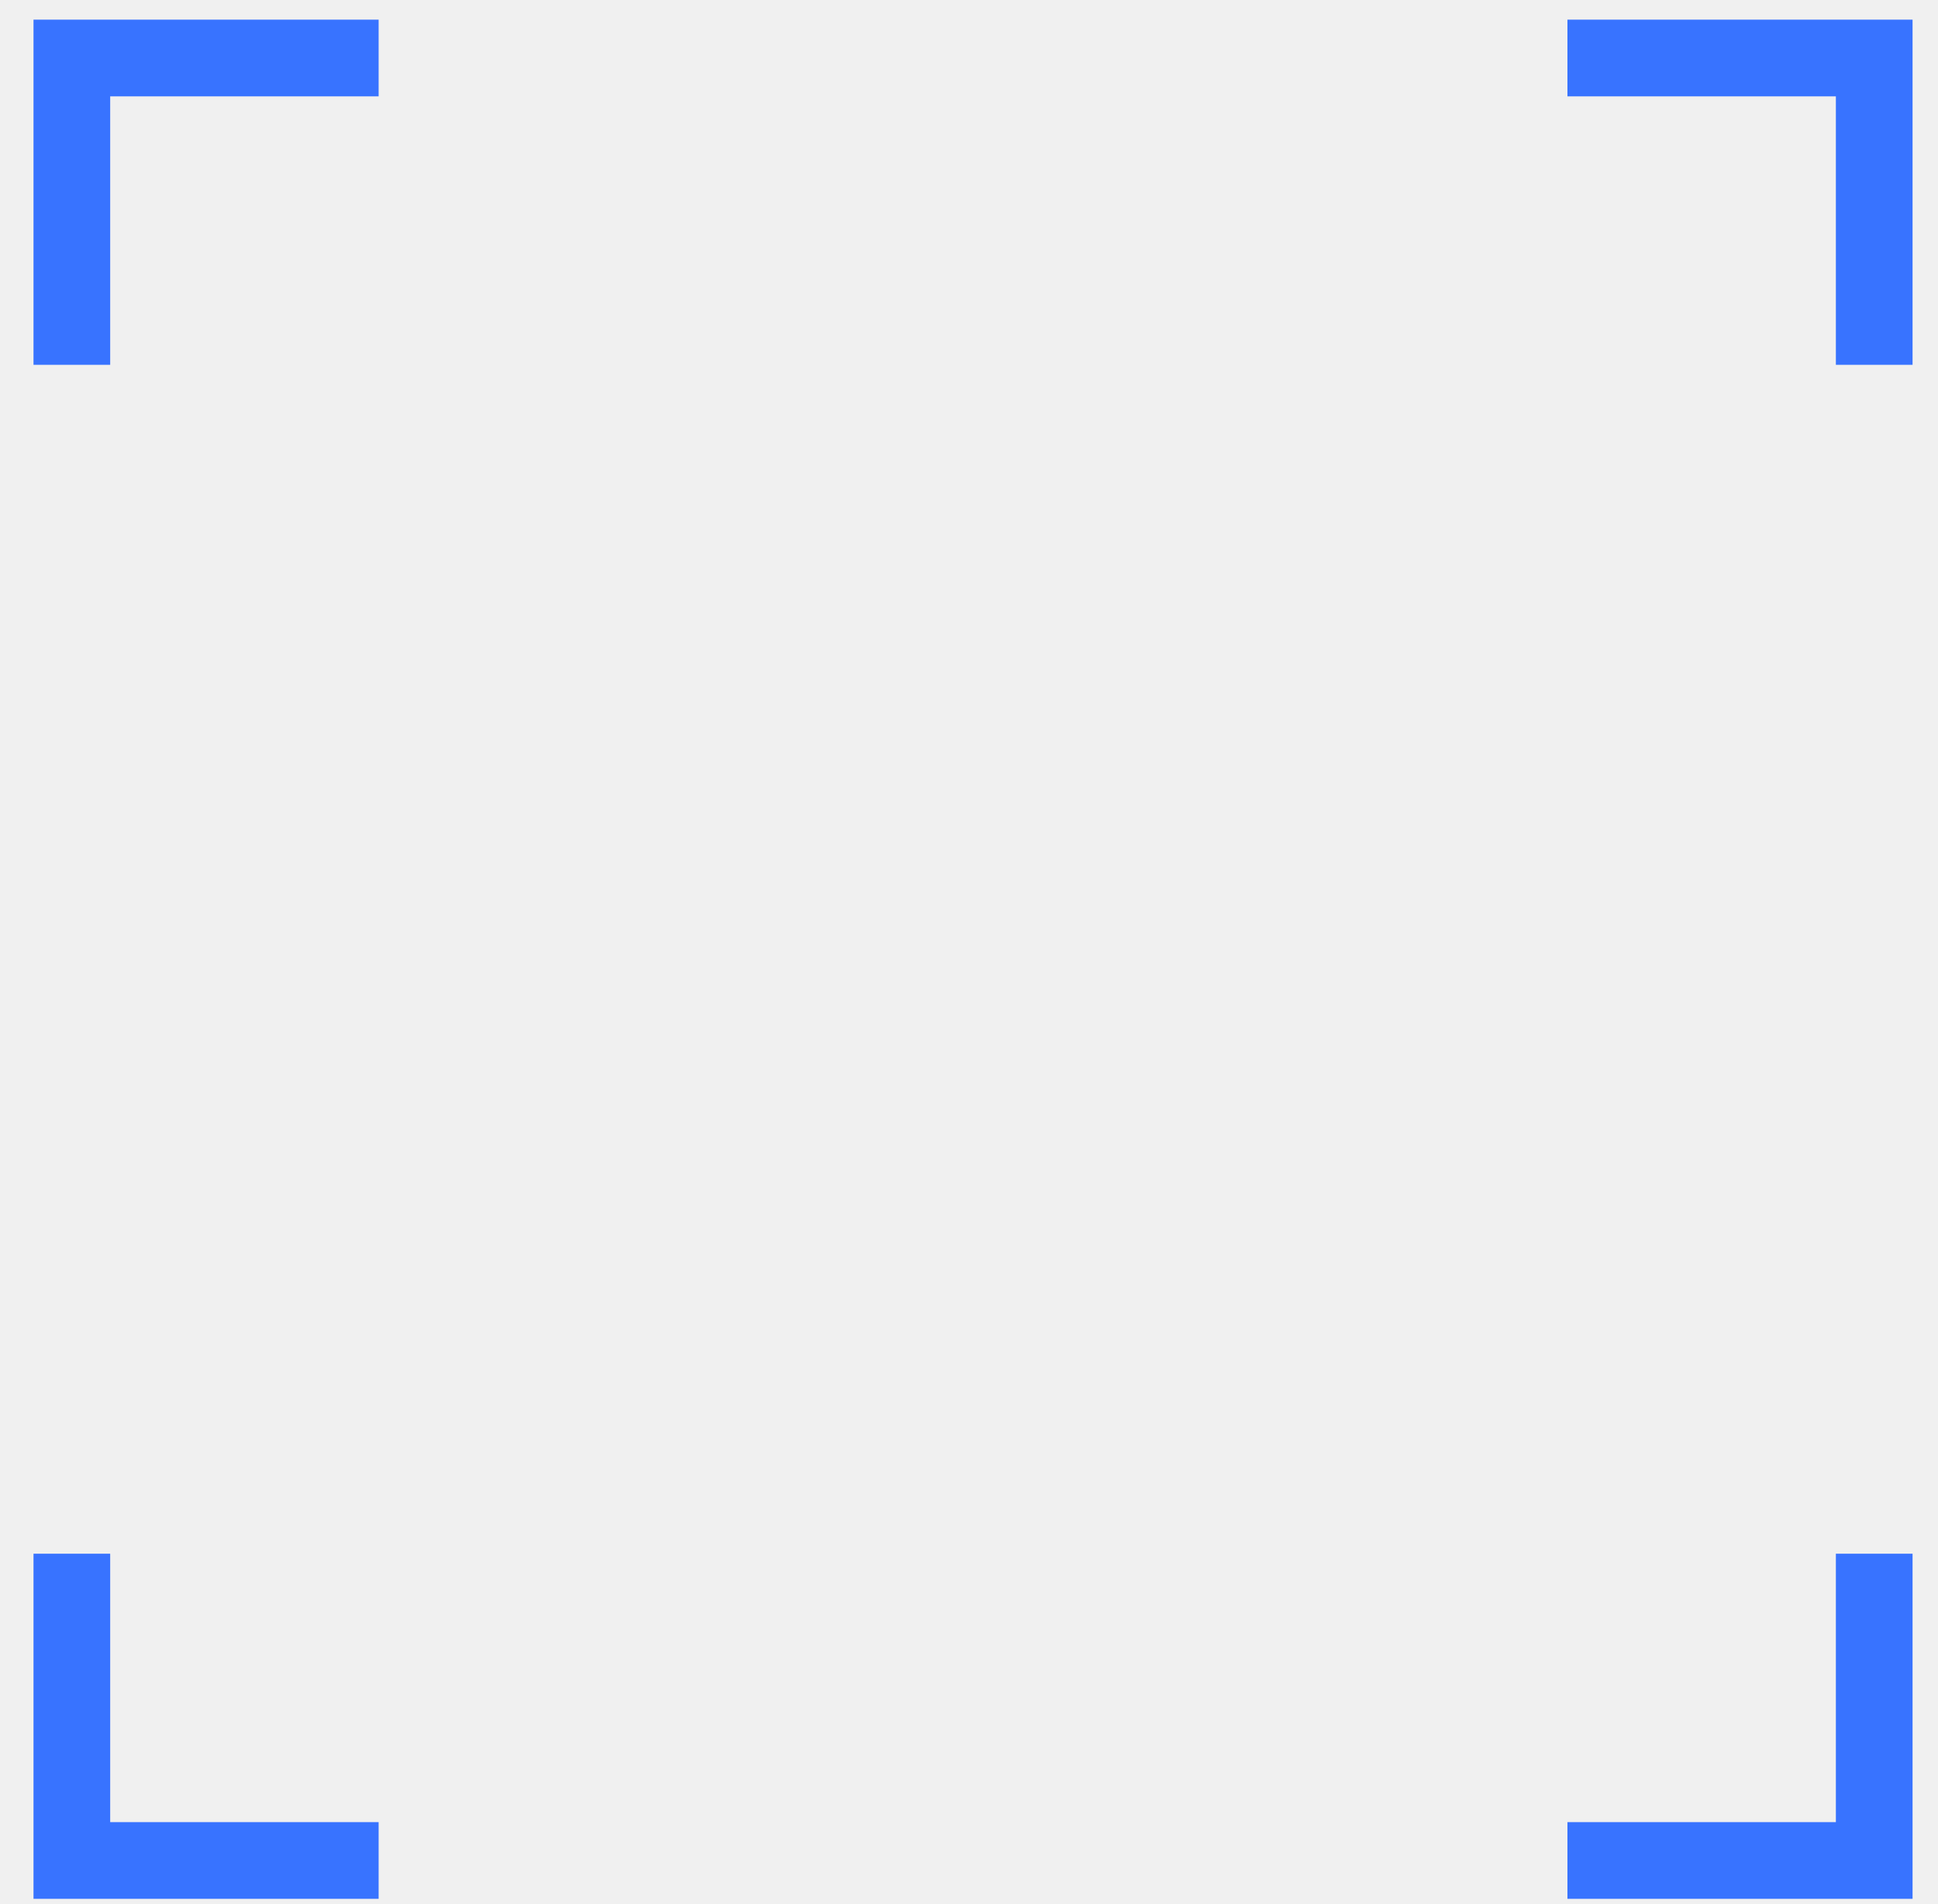
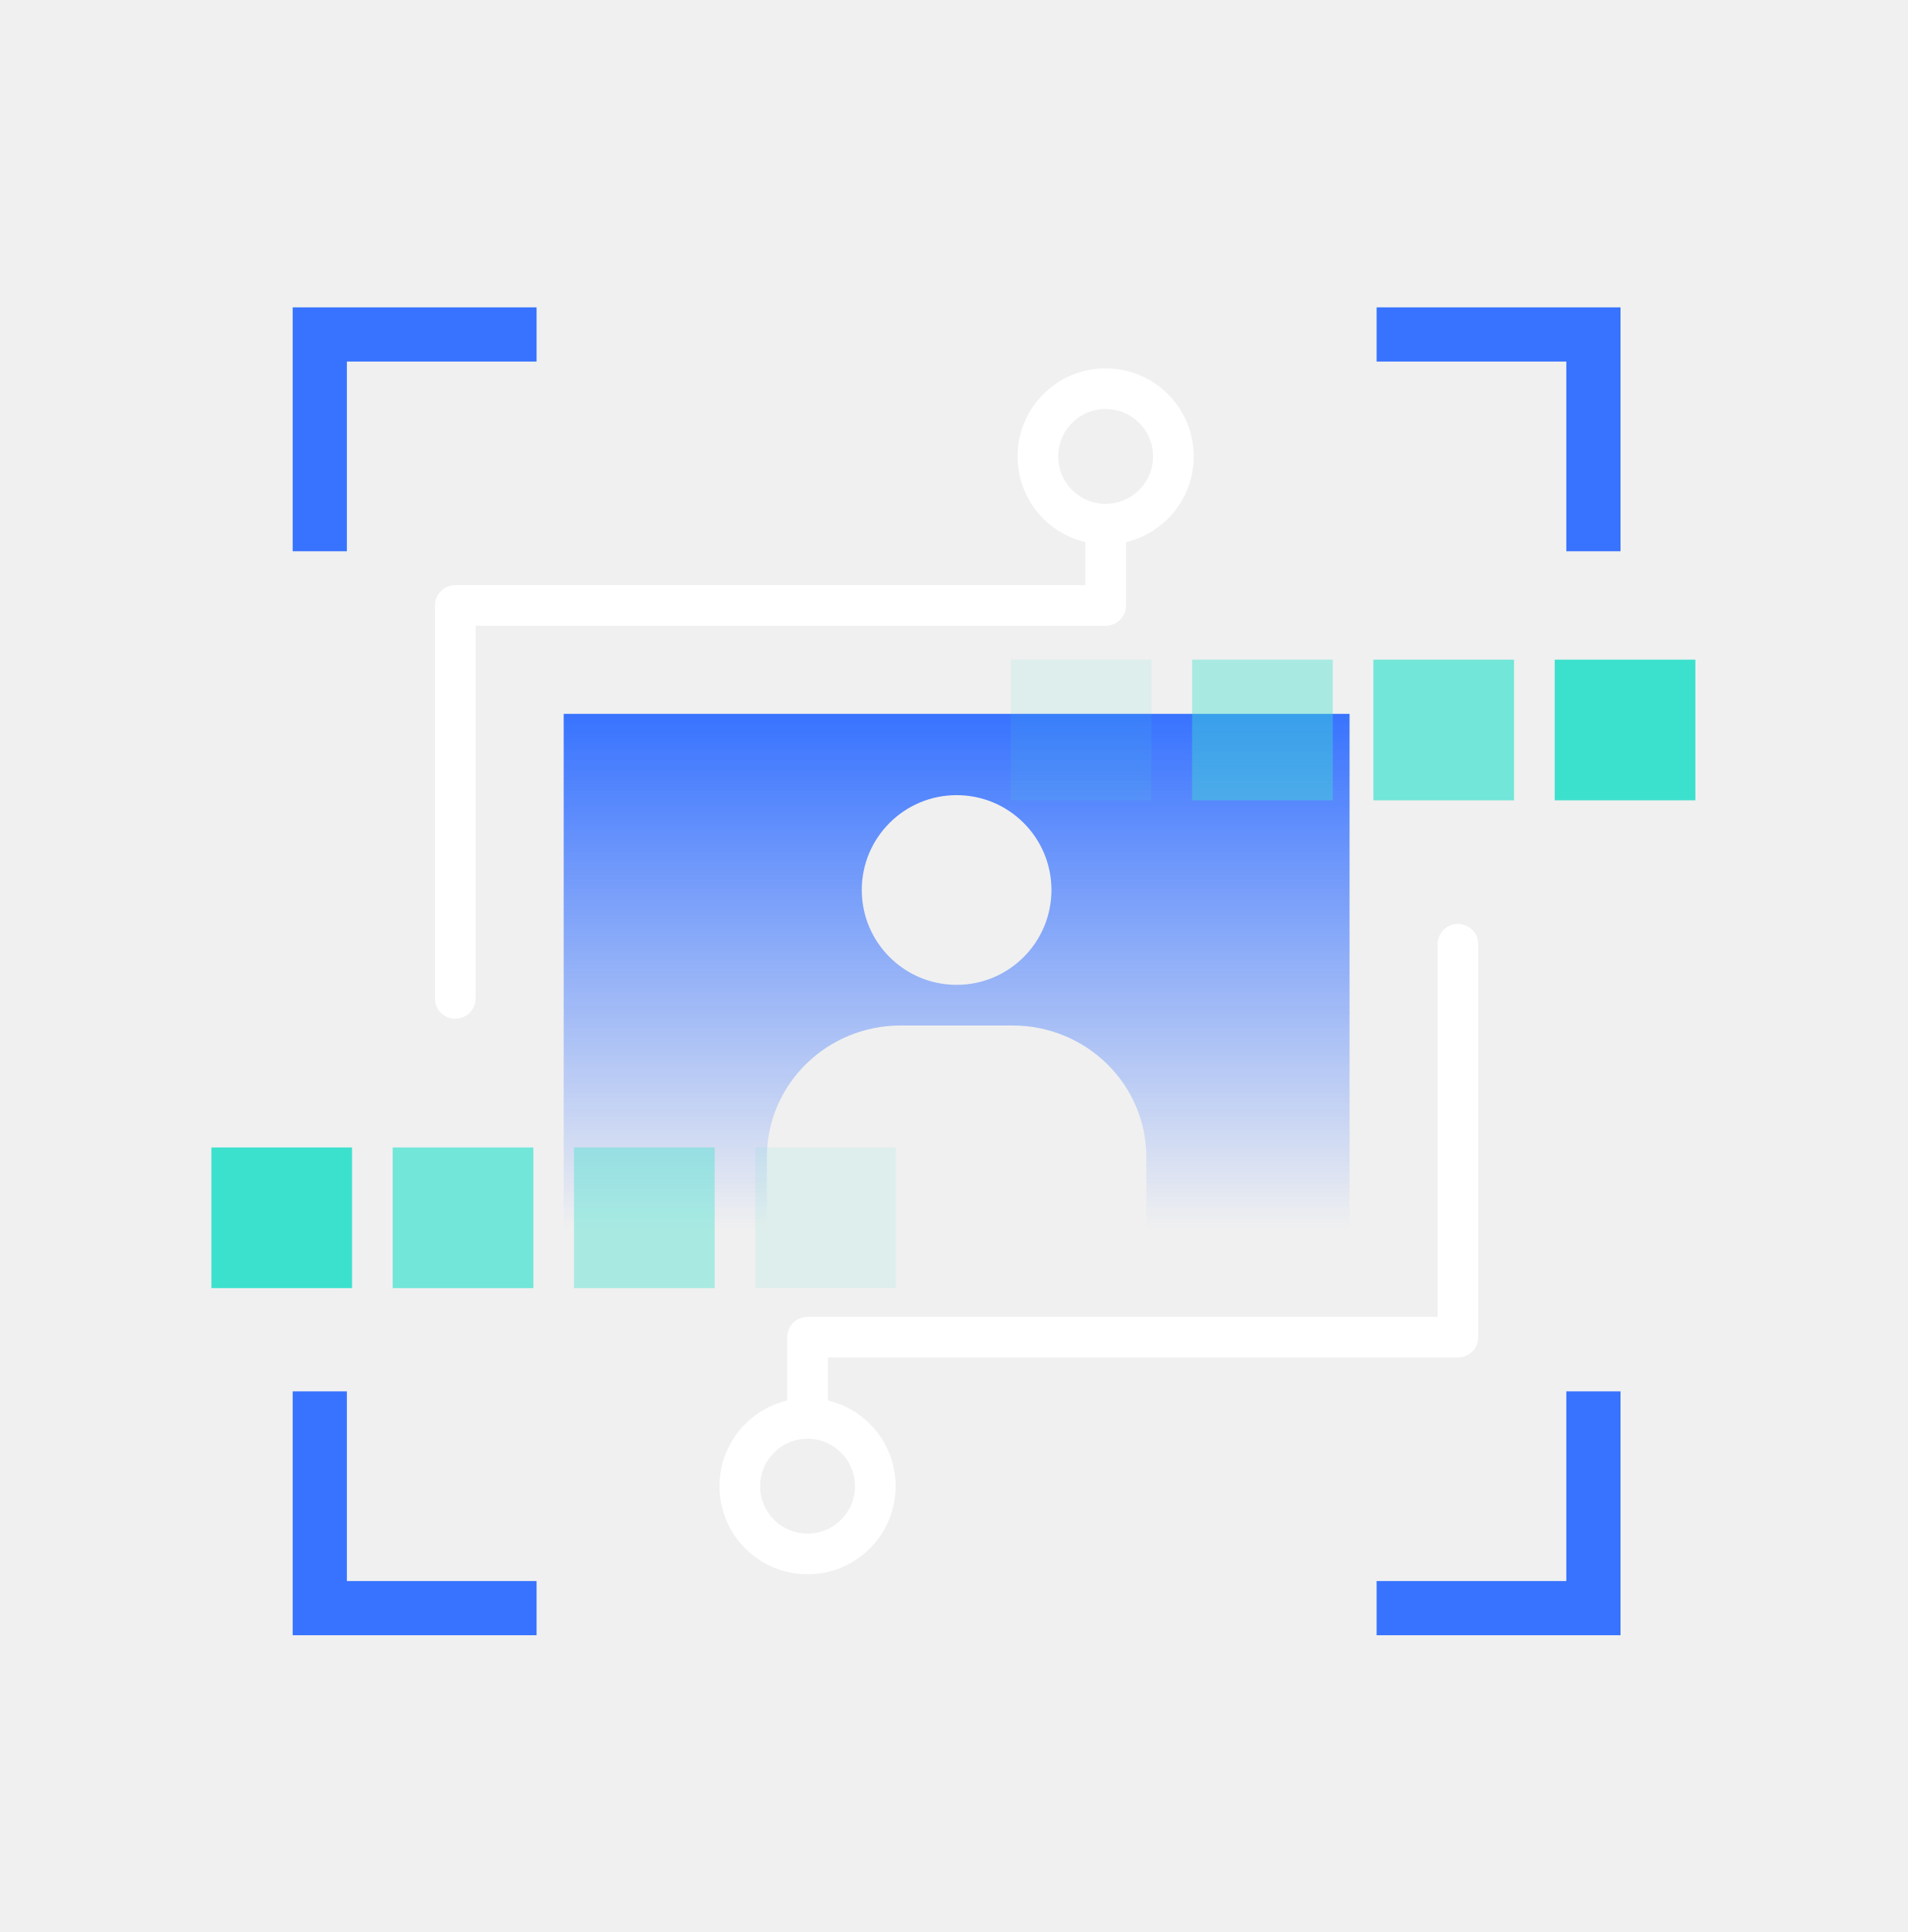
- <svg xmlns="http://www.w3.org/2000/svg" width="56" height="55" viewBox="0 0 56 55" fill="none">
-   <path d="M2.076 44.893V53.757H10.941" stroke="#3873FF" stroke-width="2.216" />
-   <path d="M54.157 44.893V53.757H45.292" stroke="#3873FF" stroke-width="2.216" />
-   <path d="M2.076 10.541V1.676H10.941" stroke="#3873FF" stroke-width="2.216" />
-   <path d="M54.157 10.541V1.676H45.292" stroke="#3873FF" stroke-width="2.216" />
+ <svg xmlns="http://www.w3.org/2000/svg" width="78" height="79" viewBox="0 0 78 79" fill="none">
+   <path fill-rule="evenodd" clip-rule="evenodd" d="M55.185 29.19H23.05V50.244H31.36V47.307C31.36 44.339 33.809 41.933 36.832 41.933H41.401C44.423 41.933 46.873 44.339 46.873 47.307L46.874 50.244H55.185V29.19ZM39.117 40.271C41.259 40.271 42.995 38.534 42.995 36.392C42.995 34.25 41.259 32.514 39.117 32.514C36.975 32.514 35.239 34.25 35.239 36.392C35.239 38.534 36.975 40.271 39.117 40.271Z" fill="url(#paint0_linear_481_2174)" />
+   <path d="M18.617 40.825V24.757H45.212V21.71" stroke="white" stroke-width="1.662" stroke-linecap="round" stroke-linejoin="round" />
+   <path d="M59.617 38.609V54.676H33.023V57.724" stroke="white" stroke-width="1.662" stroke-linecap="round" stroke-linejoin="round" />
+   <path fill-rule="evenodd" clip-rule="evenodd" d="M45.211 21.433C43.681 21.433 42.441 20.193 42.441 18.663C42.441 17.133 43.681 15.893 45.211 15.893C46.741 15.893 47.981 17.133 47.981 18.663C47.981 20.193 46.741 21.433 45.211 21.433Z" stroke="white" stroke-width="1.662" />
+   <path fill-rule="evenodd" clip-rule="evenodd" d="M33.022 63.541C31.492 63.541 30.252 62.301 30.252 60.771C30.252 59.241 31.492 58.001 33.022 58.001C34.552 58.001 35.792 59.241 35.792 60.771C35.792 62.301 34.552 63.541 33.022 63.541Z" stroke="white" stroke-width="1.662" />
+   <path d="M13.076 56.893V65.757H21.941" stroke="#3873FF" stroke-width="2.216" />
+   <path d="M65.157 56.893V65.757H56.292" stroke="#3873FF" stroke-width="2.216" />
+   <path d="M13.076 22.541V13.676H21.941" stroke="#3873FF" stroke-width="2.216" />
+   <path d="M65.157 22.541V13.676H56.292" stroke="#3873FF" stroke-width="2.216" />
+   <rect opacity="0.1" x="41.333" y="32.725" width="5.752" height="5.752" transform="rotate(-90 41.333 32.7251)" fill="#3CE1CD" />
+   <rect opacity="0.4" x="48.747" y="32.725" width="5.752" height="5.752" transform="rotate(-90 48.7471 32.7251)" fill="#3CE1CD" />
+   <rect opacity="0.7" x="56.16" y="32.725" width="5.752" height="5.752" transform="rotate(-90 56.1602 32.7251)" fill="#3CE1CD" />
+   <rect x="63.574" y="32.725" width="5.752" height="5.752" transform="rotate(-90 63.5742 32.7251)" fill="#3CE1CD" />
+   <rect opacity="0.1" x="36.637" y="46.919" width="5.752" height="5.752" transform="rotate(90 36.6367 46.9194)" fill="#3CE1CD" />
+   <rect opacity="0.4" x="29.223" y="46.919" width="5.752" height="5.752" transform="rotate(90 29.2227 46.9194)" fill="#3CE1CD" />
+   <rect opacity="0.7" x="21.81" y="46.919" width="5.752" height="5.752" transform="rotate(90 21.8096 46.9194)" fill="#3CE1CD" />
+   <rect x="14.396" y="46.919" width="5.752" height="5.752" transform="rotate(90 14.3955 46.9194)" fill="#3CE1CD" />
+   <defs>
+     <linearGradient id="paint0_linear_481_2174" x1="39.117" y1="29.19" x2="39.117" y2="50.244" gradientUnits="userSpaceOnUse">
+       <stop stop-color="#3873FF" />
+       <stop offset="1" stop-color="#3873FF" stop-opacity="0" />
+     </linearGradient>
+   </defs>
</svg>
